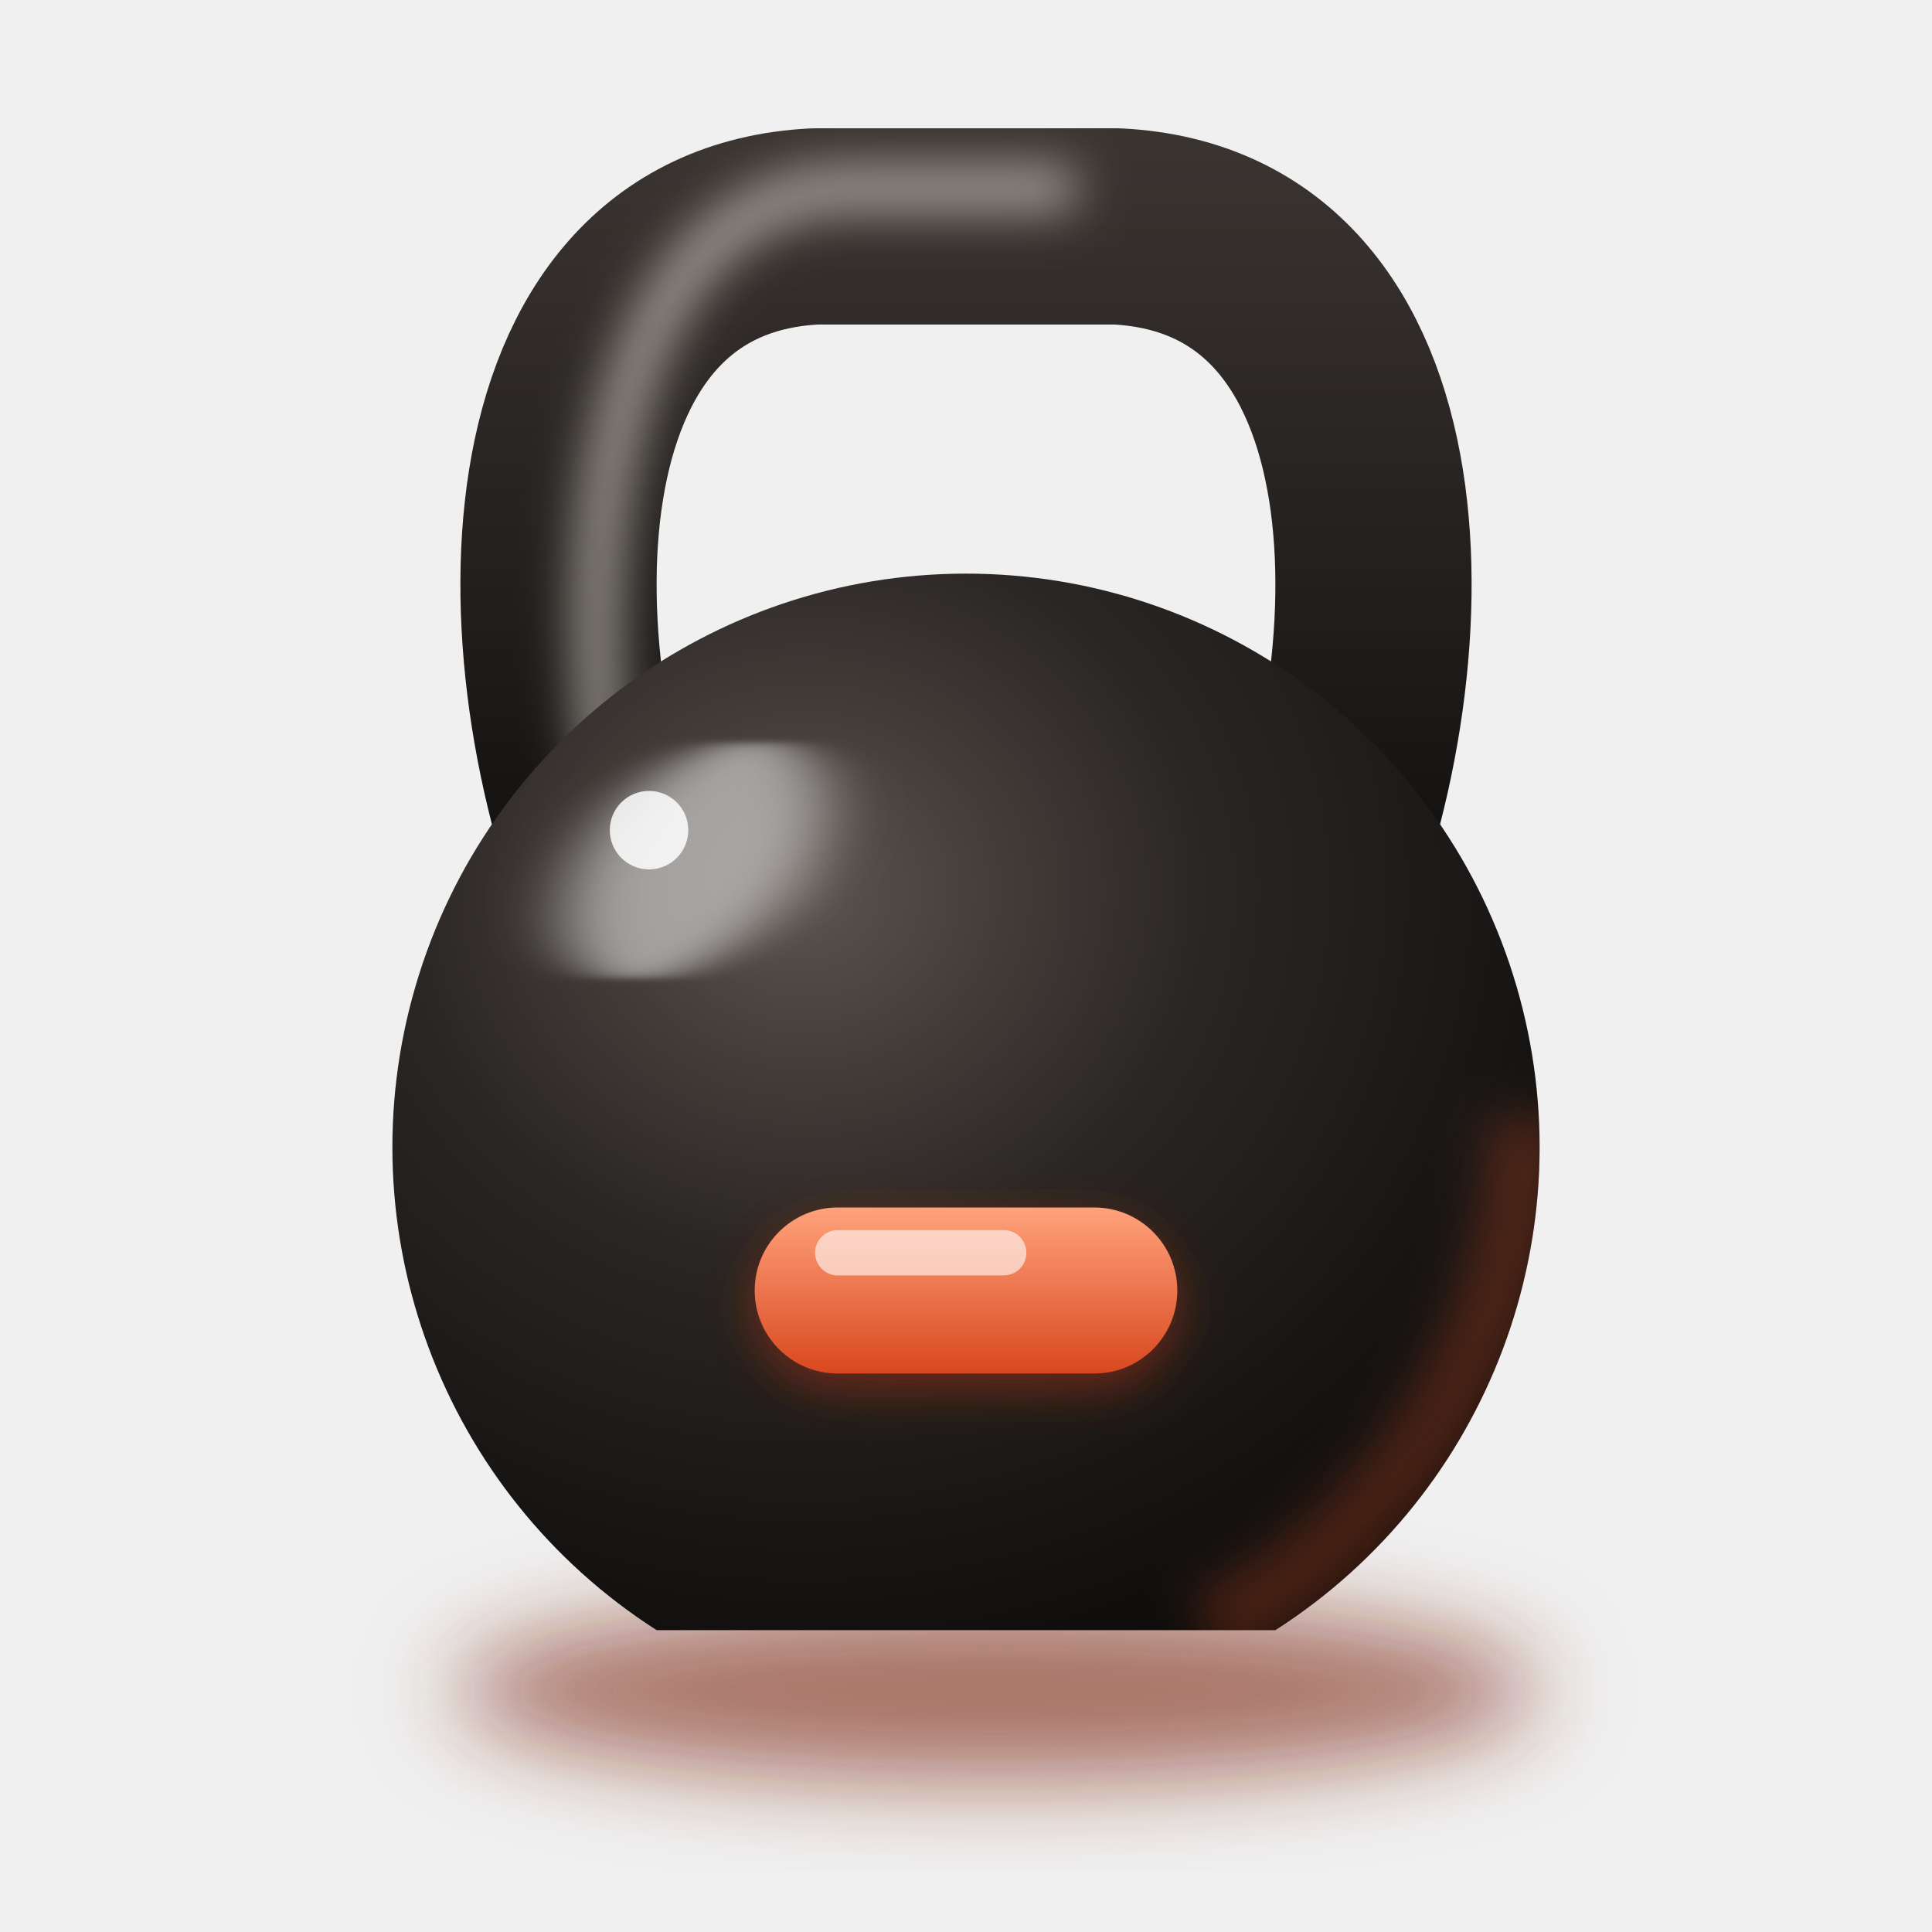
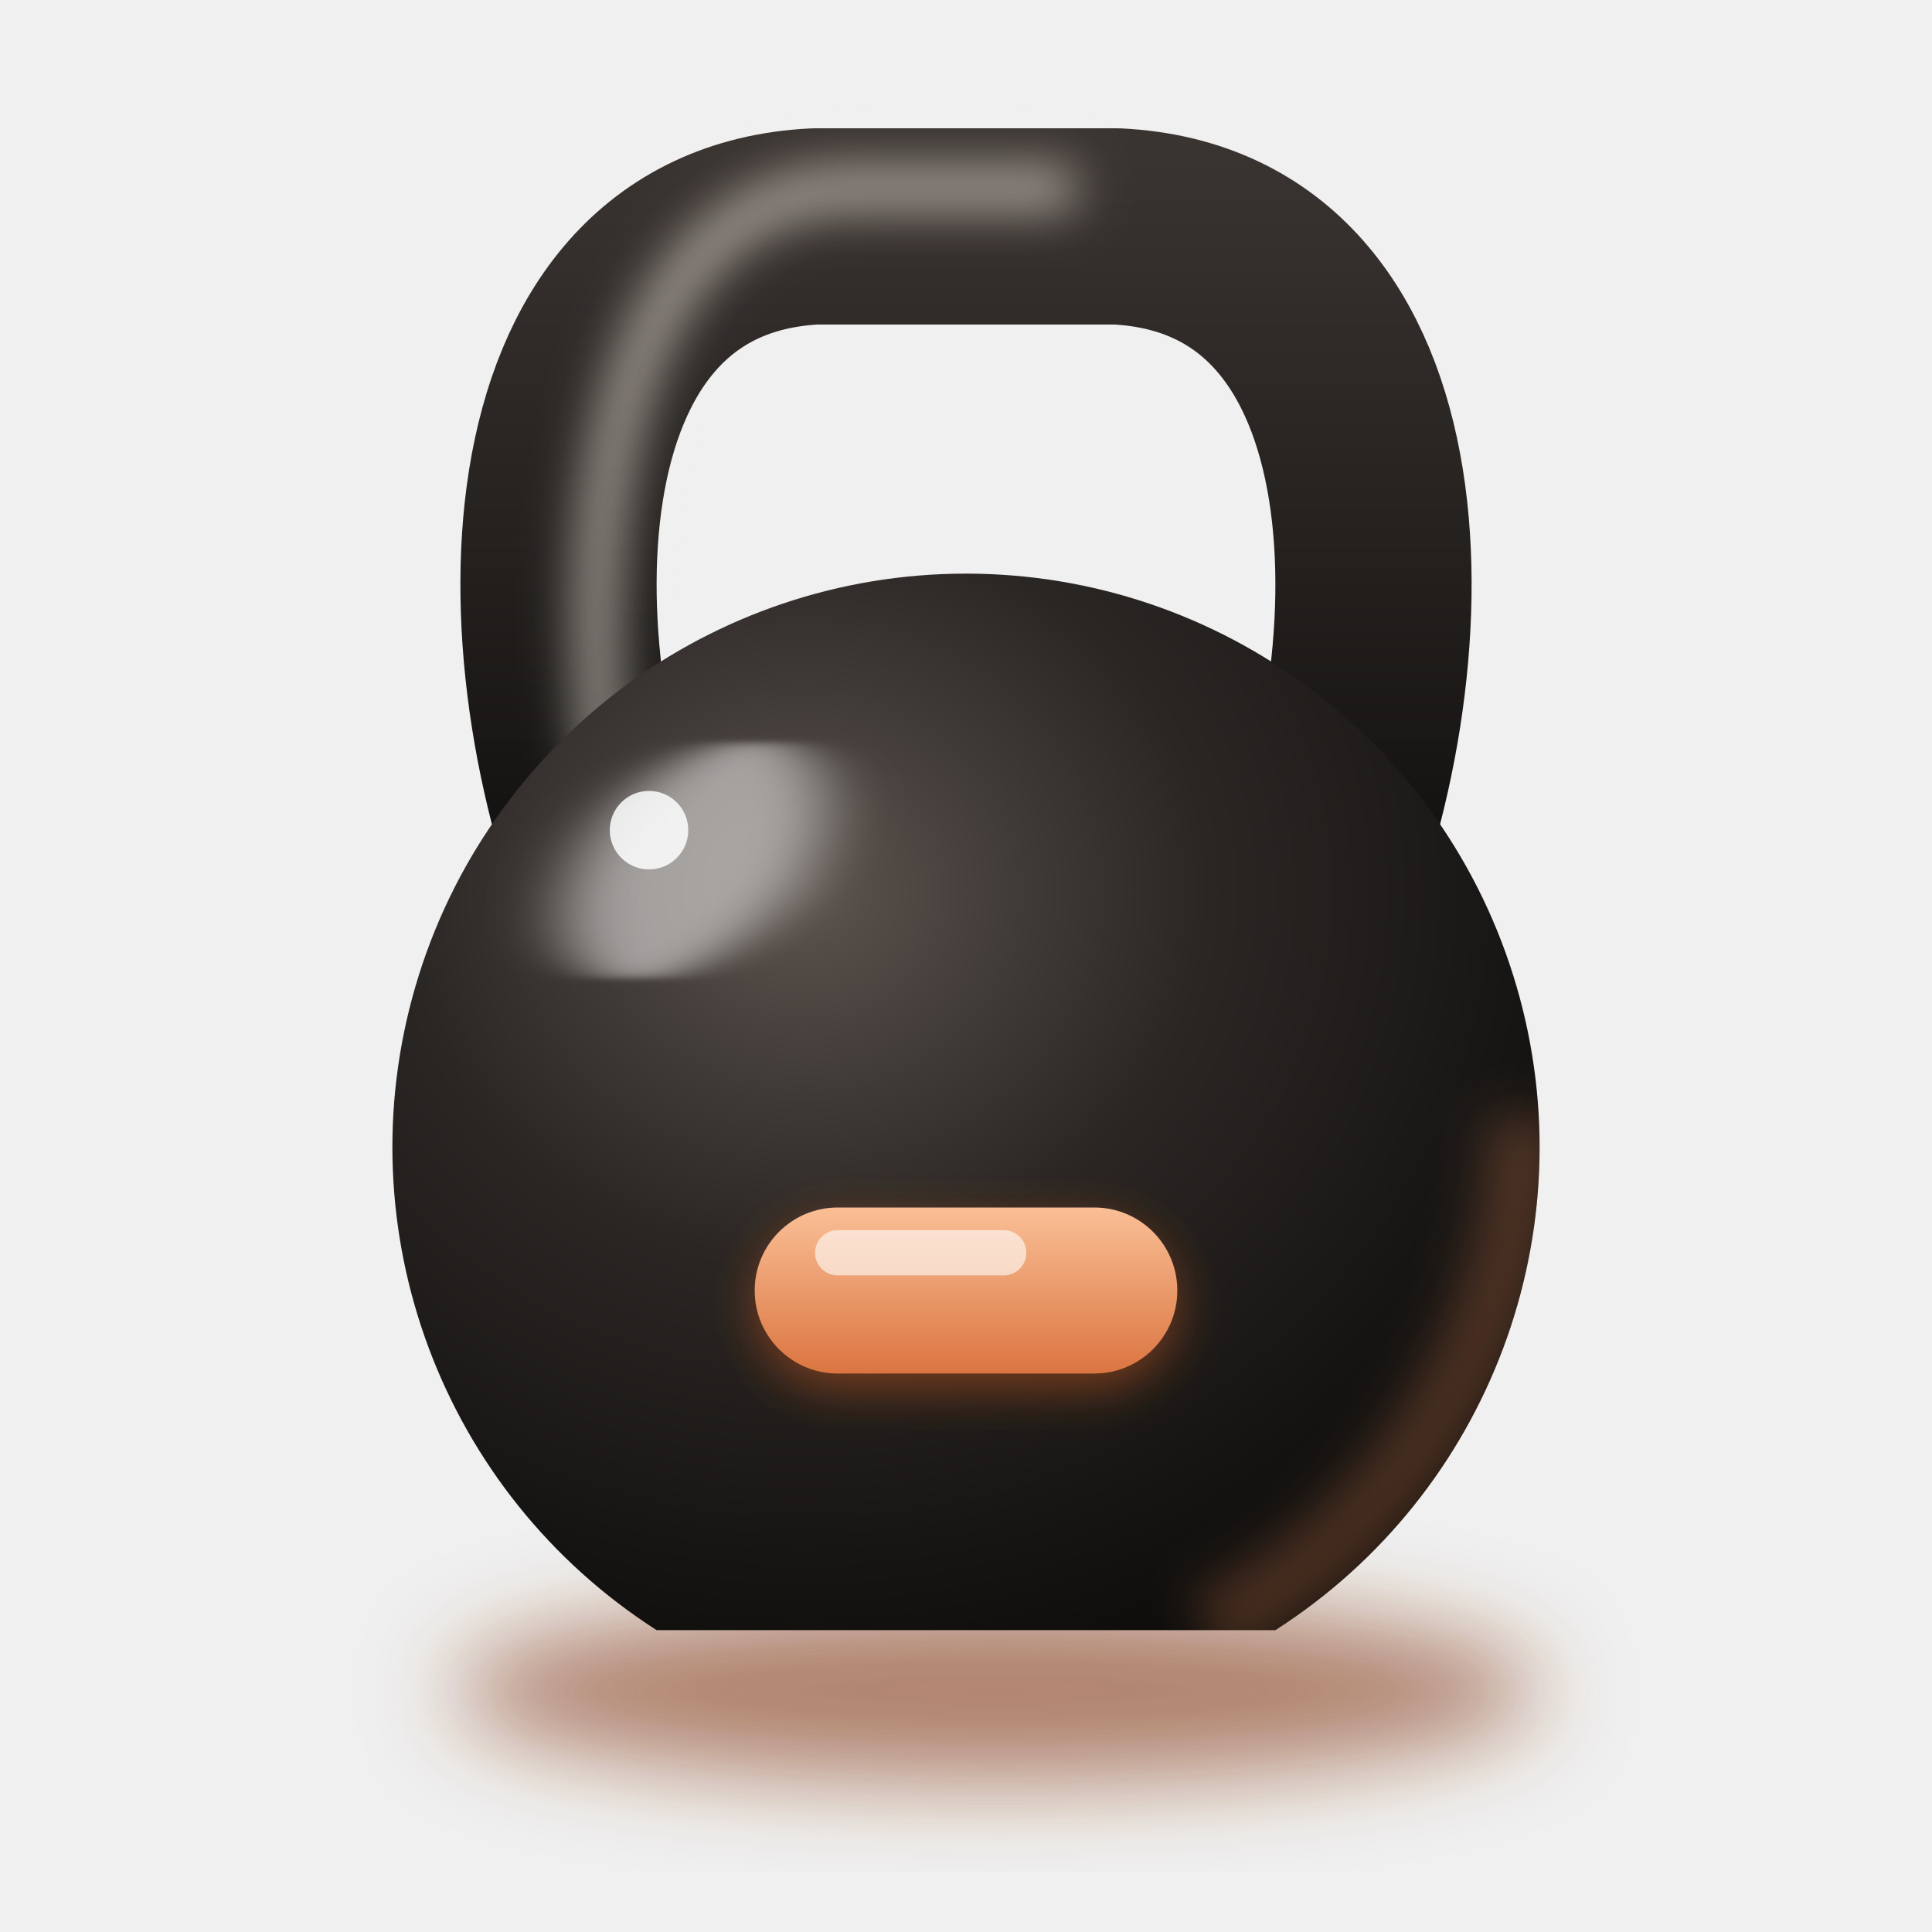
<svg xmlns="http://www.w3.org/2000/svg" viewBox="0 0 128 128">
  <defs>
    <radialGradient id="cadence-3d-body" cx=".36" cy=".3" r=".78">
      <stop offset="0" stop-color="#5b534e" />
      <stop offset=".45" stop-color="#2a2624" />
      <stop offset="1" stop-color="#0d0c0b" />
    </radialGradient>
    <linearGradient id="cadence-3d-handle" x1="0" y1="10" x2="0" y2="64" gradientUnits="userSpaceOnUse">
      <stop offset="0" stop-color="#3a3431" />
      <stop offset="1" stop-color="#0d0c0b" />
    </linearGradient>
    <linearGradient id="cadence-3d-badge" x1="0" y1="0" x2="0" y2="1">
-       <stop offset="0" stop-color="#ffa27c" />
-       <stop offset="1" stop-color="#d9481f" />
+       <stop offset="0" stop-color="#fabf96" />
+       <stop offset="1" stop-color="#db7541" />
    </linearGradient>
    <filter id="cadence-3d-blur" x="-50%" y="-50%" width="200%" height="200%">
      <feGaussianBlur stdDeviation="3" />
    </filter>
    <filter id="cadence-3d-soft" x="-50%" y="-50%" width="200%" height="200%">
      <feGaussianBlur stdDeviation="1.6" />
    </filter>
    <clipPath id="cadence-3d-clip">
      <path d="M43.5 108 A38 38 0 1 1 84.5 108 Z" />
    </clipPath>
  </defs>
-   <ellipse cx="66" cy="112" rx="36" ry="6" fill="#7a2410" opacity=".6" filter="url(#cadence-3d-blur)" />
+   <ellipse cx="66" cy="112" rx="36" ry="6" fill="#863a18" opacity=".6" filter="url(#cadence-3d-blur)" />
  <path d="M42 62 C34 44 34 16 54 15 L74 15 C94 16 94 44 86 62" fill="none" stroke="url(#cadence-3d-handle)" stroke-width="13" stroke-linecap="round" stroke-linejoin="round" />
  <path d="M40 50 C38 32 42 13 56 12.5 L70 12.5" fill="none" stroke="#fff8ec" stroke-width="3" stroke-linecap="round" opacity=".55" filter="url(#cadence-3d-soft)" />
  <path d="M43.5 108 A38 38 0 1 1 84.5 108 Z" fill="url(#cadence-3d-body)" />
  <g clip-path="url(#cadence-3d-clip)">
-     <path d="M101 74 A38 38 0 0 1 80 108" fill="none" stroke="#e2552b" stroke-width="5" opacity=".28" filter="url(#cadence-3d-soft)" />
+     <path d="M101 74 A38 38 0 0 1 80 108" fill="none" stroke="#e08554" stroke-width="5" opacity=".28" filter="url(#cadence-3d-soft)" />
  </g>
  <ellipse cx="46" cy="57" rx="10" ry="6" transform="rotate(-40 46 57)" fill="#ffffff" opacity=".5" filter="url(#cadence-3d-soft)" />
  <circle cx="43" cy="55" r="2.6" fill="#ffffff" opacity=".85" />
-   <rect x="50" y="81" width="28" height="11" rx="5.5" fill="#8f2e12" opacity=".7" filter="url(#cadence-3d-soft)" />
+   <rect x="50" y="81" width="28" height="11" rx="5.5" fill="#9d481b" opacity=".7" filter="url(#cadence-3d-soft)" />
  <rect x="50" y="80" width="28" height="11" rx="5.5" fill="url(#cadence-3d-badge)" />
  <rect x="54" y="81.5" width="14" height="3" rx="1.5" fill="#ffffff" opacity=".6" />
</svg>
